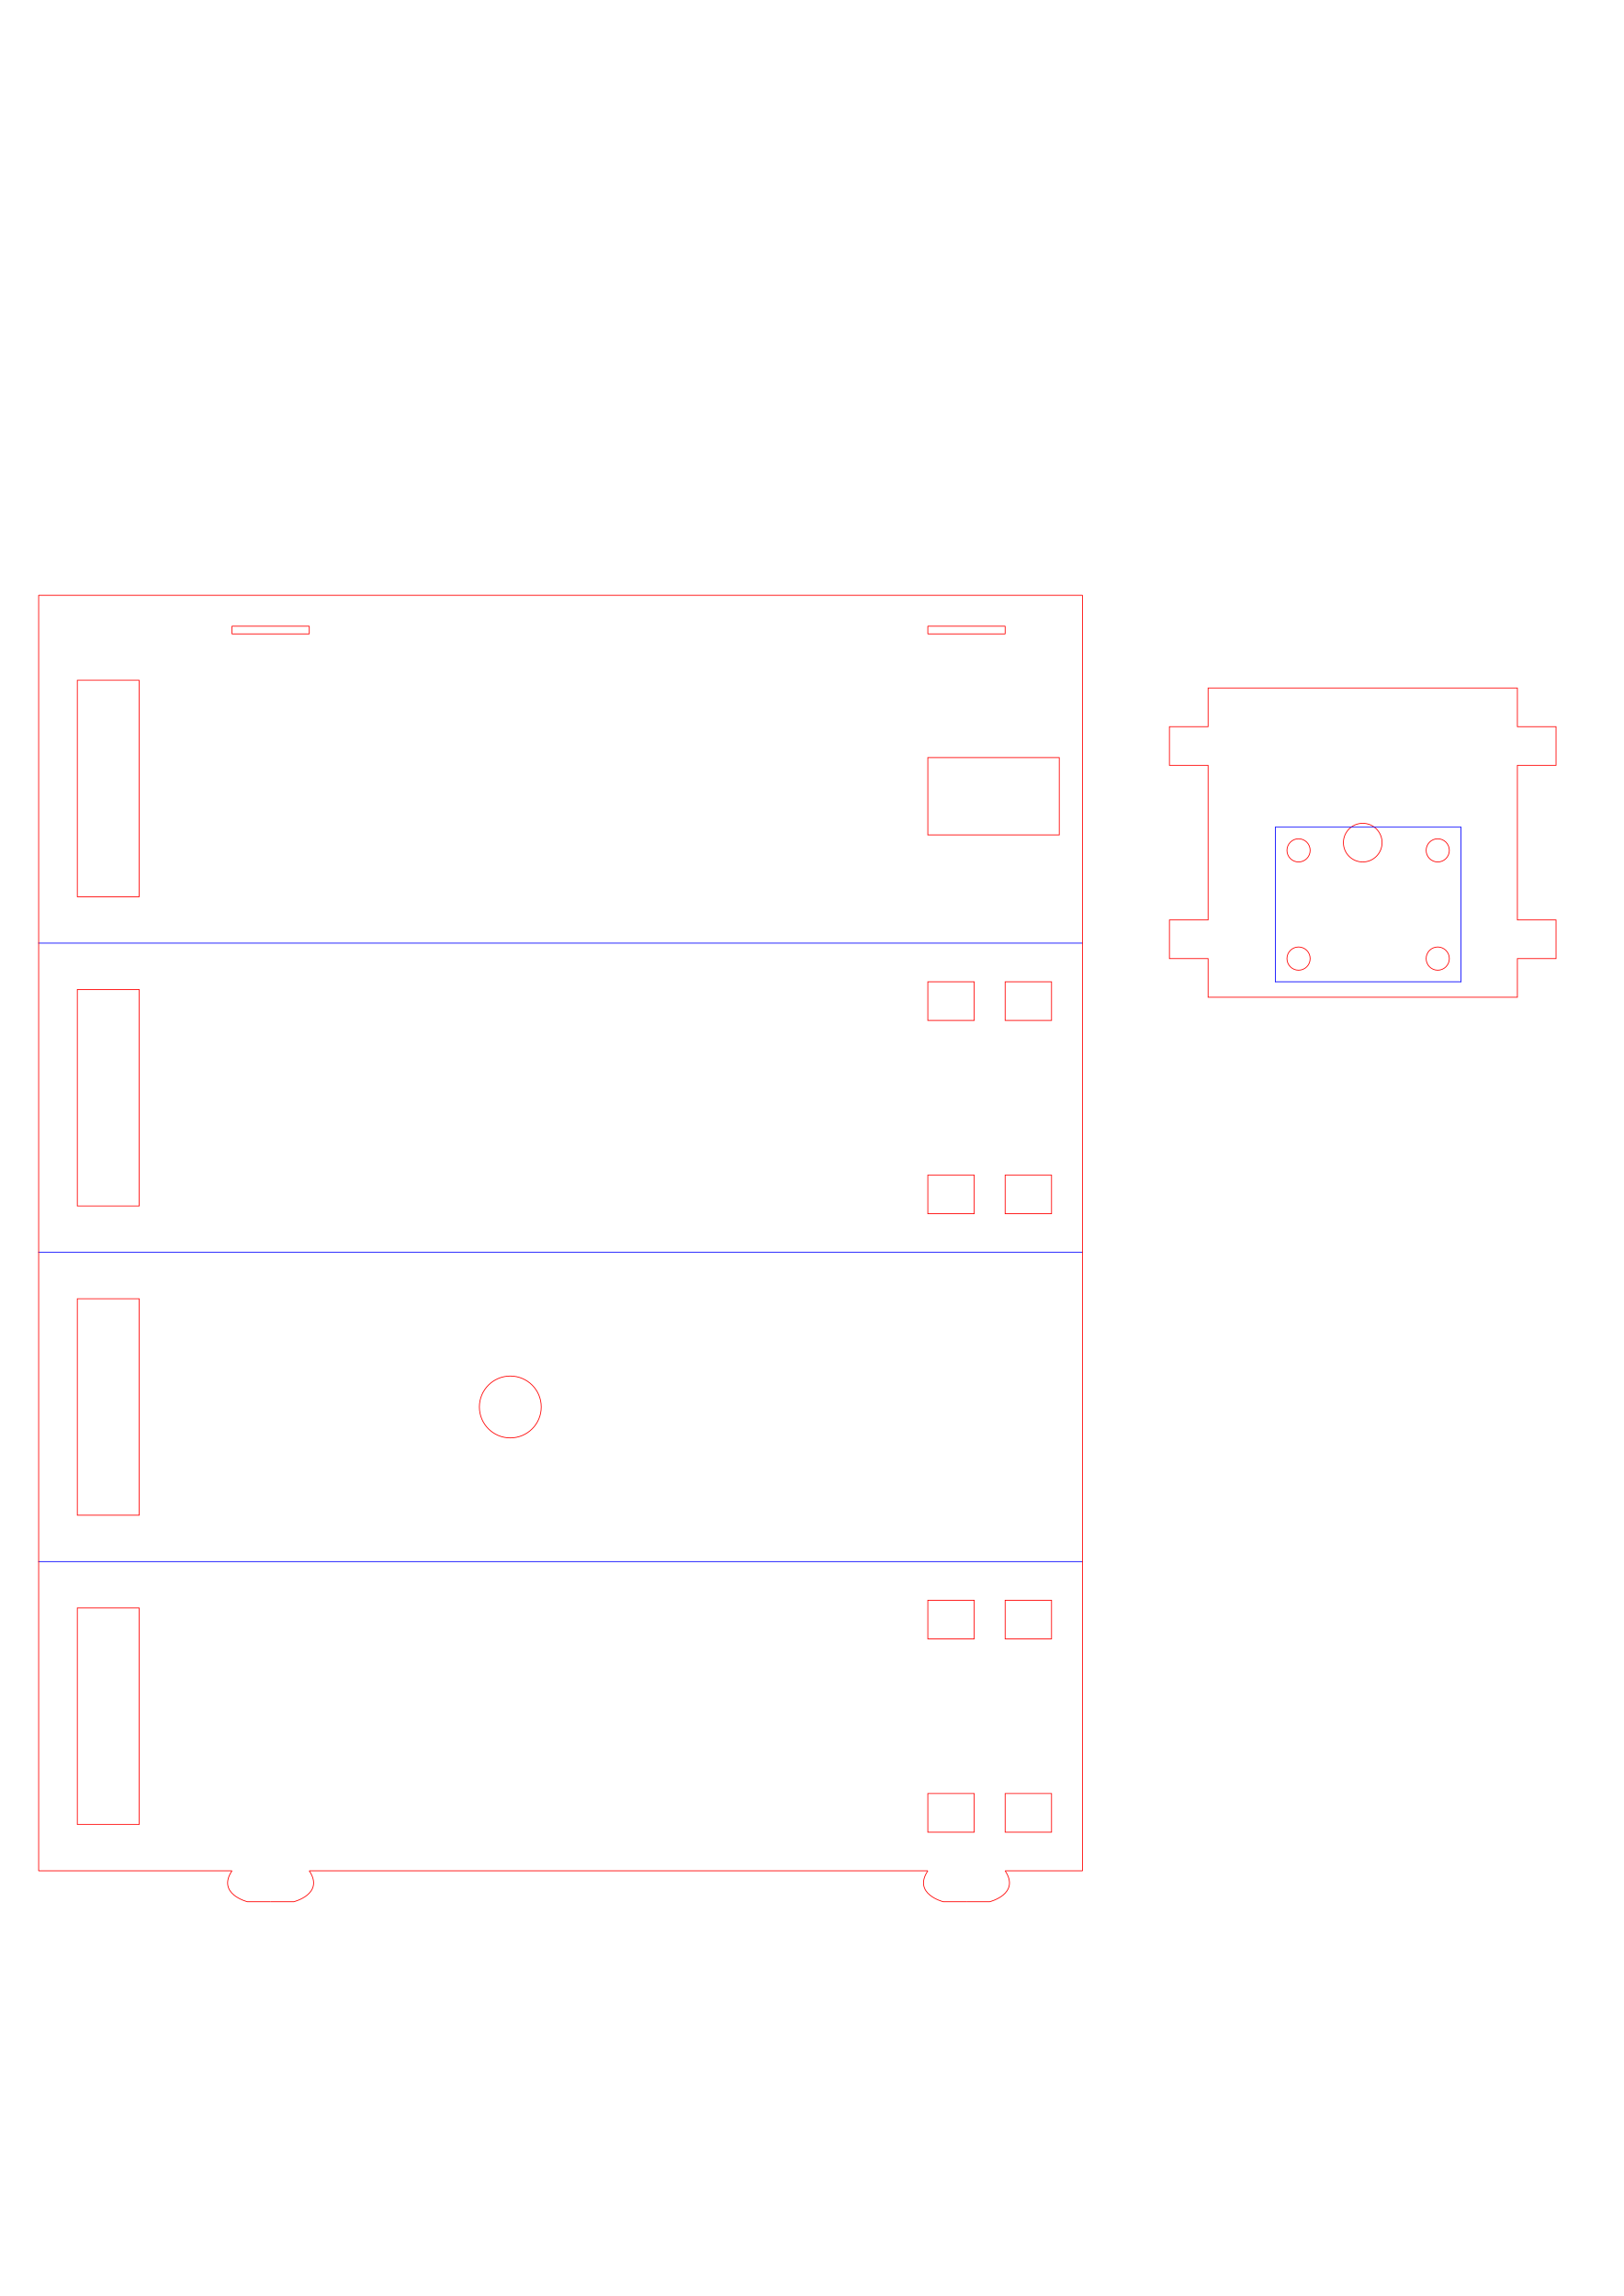
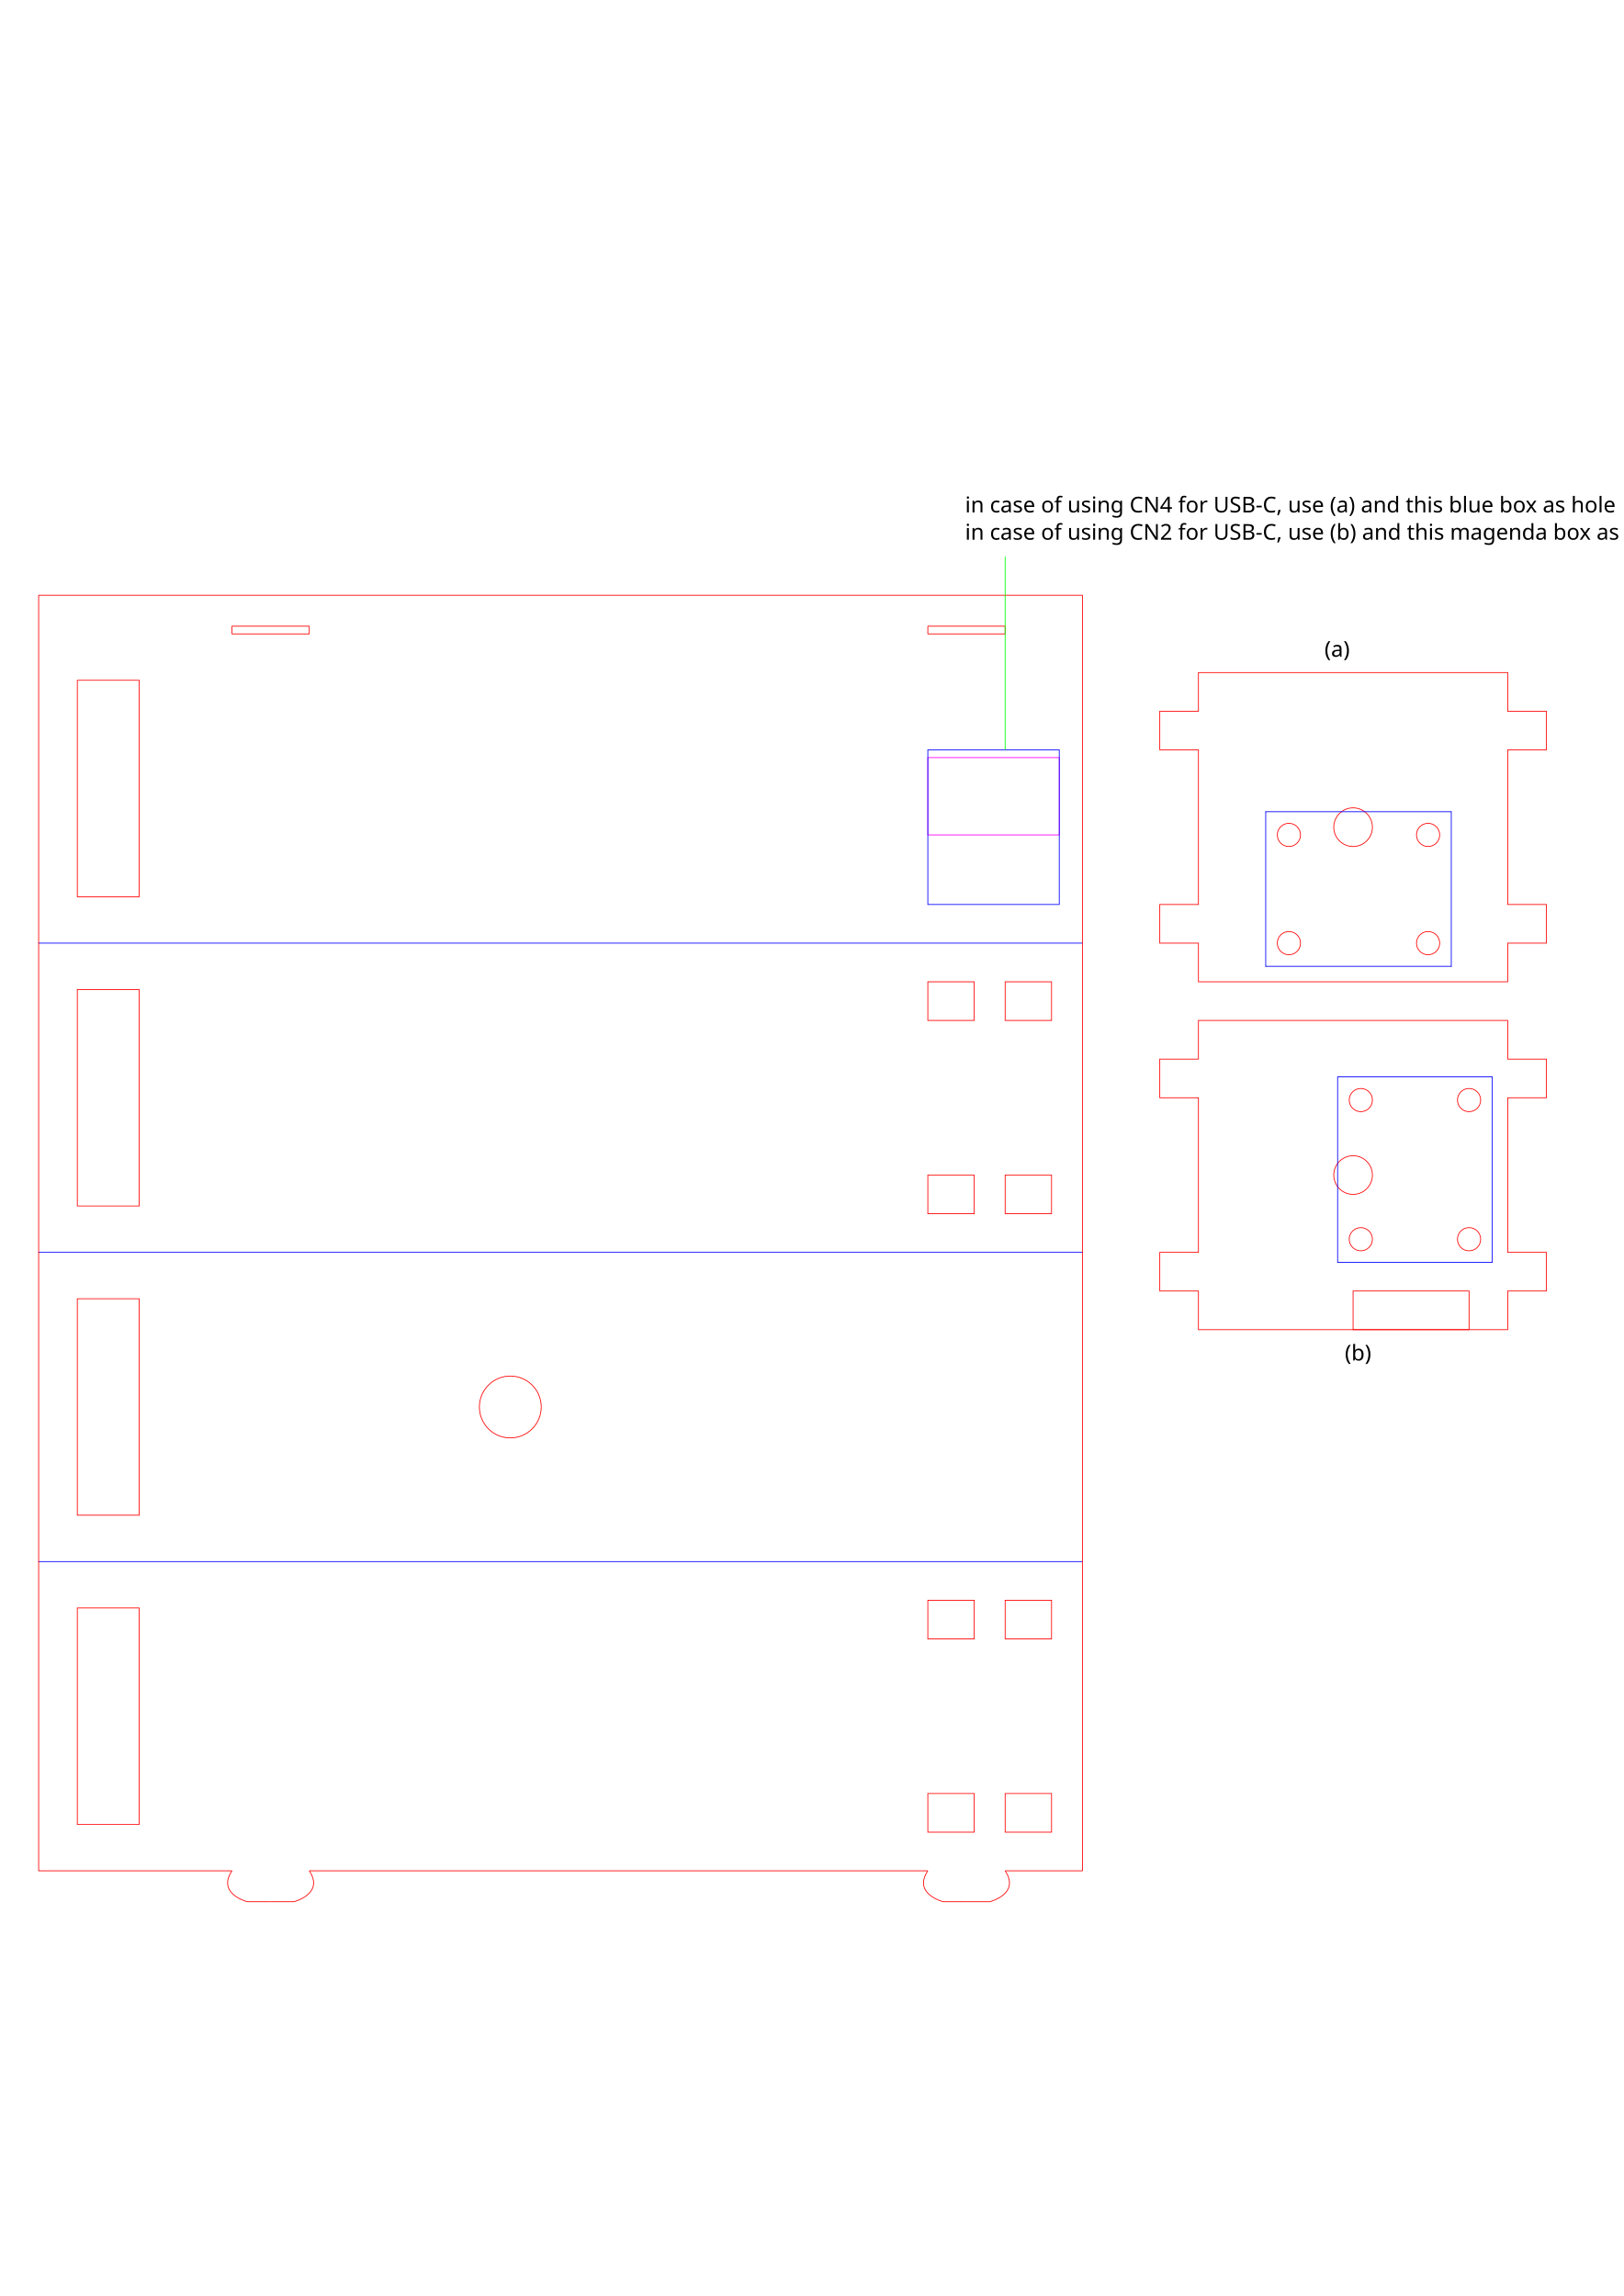
<svg xmlns="http://www.w3.org/2000/svg" width="210mm" height="297mm" viewBox="0 0 744.094 1052.362" id="svg2" version="1.1">
  <defs id="defs4" />
  <g id="layer1">
    <path style="opacity:1;fill:none;fill-opacity:1;fill-rule:nonzero;stroke:#0000ff;stroke-width:0.354;stroke-linecap:square;stroke-linejoin:miter;stroke-miterlimit:4;stroke-dasharray:none;stroke-dashoffset:0.377;stroke-opacity:1" d="m 17.717,574.016 478.346,0" id="path4416" />
    <path style="opacity:1;fill:none;fill-opacity:1;fill-rule:nonzero;stroke:#0000ff;stroke-width:0.354;stroke-linecap:square;stroke-linejoin:miter;stroke-miterlimit:4;stroke-dasharray:none;stroke-dashoffset:0.377;stroke-opacity:1" d="m 17.717,715.748 478.346,0" id="path4416-2" />
    <rect style="opacity:1;fill:none;fill-opacity:1;fill-rule:nonzero;stroke:#ff0000;stroke-width:0.354;stroke-linecap:square;stroke-linejoin:miter;stroke-miterlimit:4;stroke-dasharray:none;stroke-dashoffset:0.377;stroke-opacity:1" id="rect4385-0" width="99.213" height="28.346" x="453.543" y="-63.78" transform="matrix(0,1,-1,0,0,0)" />
    <rect style="opacity:1;fill:none;fill-opacity:1;fill-rule:nonzero;stroke:#ff0000;stroke-width:0.354;stroke-linecap:square;stroke-linejoin:miter;stroke-miterlimit:4;stroke-dasharray:none;stroke-dashoffset:0.377;stroke-opacity:1" id="rect4385-0-8" width="99.213" height="28.346" x="595.276" y="-63.78" transform="matrix(0,1,-1,0,0,0)" />
    <rect style="opacity:1;fill:none;fill-opacity:1;fill-rule:nonzero;stroke:#ff0000;stroke-width:0.354;stroke-linecap:square;stroke-linejoin:miter;stroke-miterlimit:4;stroke-dasharray:none;stroke-dashoffset:0.377;stroke-opacity:1" id="rect4385-0-7" width="99.213" height="28.346" x="737.008" y="-63.78" transform="matrix(0,1,-1,0,0,0)" />
    <path style="opacity:1;fill:none;fill-opacity:1;fill-rule:nonzero;stroke:#0000ff;stroke-width:0.354;stroke-linecap:square;stroke-linejoin:miter;stroke-miterlimit:4;stroke-dasharray:none;stroke-dashoffset:0.377;stroke-opacity:1" d="m 17.717,432.283 478.346,0" id="path4416-0" />
    <rect style="opacity:1;fill:none;fill-opacity:1;fill-rule:nonzero;stroke:#ff0000;stroke-width:0.354;stroke-linecap:square;stroke-linejoin:miter;stroke-miterlimit:4;stroke-dasharray:none;stroke-dashoffset:0.377;stroke-opacity:1" id="rect4385-0-74" width="99.213" height="28.346" x="311.811" y="-63.78" transform="matrix(0,1,-1,0,0,0)" />
-     <rect transform="matrix(0,1,-1,0,0,0)" y="-485.433" x="347.244" height="60.236" width="35.433" id="rect6869" style="opacity:1;fill:none;fill-opacity:1;stroke:#ff0000;stroke-width:0.354;stroke-linecap:square;stroke-miterlimit:4;stroke-dasharray:none;stroke-dashoffset:0;stroke-opacity:1" />
+     <rect transform="matrix(0,1,-1,0,0,0)" y="-485.433" x="347.244" height="60.236" width="35.433" id="rect6869" style="opacity:1;fill:none;fill-opacity:1;stroke:#ff00ff;stroke-width:0.354;stroke-linecap:square;stroke-miterlimit:4;stroke-dasharray:none;stroke-dashoffset:0;stroke-opacity:1" />
    <circle r="14.173" cy="644.882" cx="233.858" id="path6881" style="opacity:1;fill:none;fill-opacity:1;stroke:#ff0000;stroke-width:0.354;stroke-linecap:square;stroke-miterlimit:4;stroke-dasharray:none;stroke-dashoffset:0;stroke-opacity:1" />
    <g transform="translate(230.315,141.7323)" id="g6432-7">
      <rect transform="matrix(0,1,-1,0,0,0)" y="-216.142" x="308.268" height="21.26" width="17.717" id="rect4248-08" style="opacity:1;fill:none;fill-opacity:1;stroke:#ff0000;stroke-width:0.354;stroke-linecap:square;stroke-miterlimit:4;stroke-dasharray:none;stroke-dashoffset:0;stroke-opacity:1" />
      <rect transform="matrix(0,1,-1,0,0,0)" y="-216.142" x="396.85" height="21.26" width="17.717" id="rect4248-8-9" style="opacity:1;fill:none;fill-opacity:1;stroke:#ff0000;stroke-width:0.354;stroke-linecap:square;stroke-miterlimit:4;stroke-dasharray:none;stroke-dashoffset:0;stroke-opacity:1" />
    </g>
    <g transform="translate(265.748,141.7323)" id="g6432-18">
      <rect transform="matrix(0,1,-1,0,0,0)" y="-216.142" x="308.268" height="21.26" width="17.717" id="rect4248-83" style="opacity:1;fill:none;fill-opacity:1;stroke:#ff0000;stroke-width:0.354;stroke-linecap:square;stroke-miterlimit:4;stroke-dasharray:none;stroke-dashoffset:0;stroke-opacity:1" />
      <rect transform="matrix(0,1,-1,0,0,0)" y="-216.142" x="396.85" height="21.26" width="17.717" id="rect4248-8-93" style="opacity:1;fill:none;fill-opacity:1;stroke:#ff0000;stroke-width:0.354;stroke-linecap:square;stroke-miterlimit:4;stroke-dasharray:none;stroke-dashoffset:0;stroke-opacity:1" />
    </g>
    <g transform="translate(230.315,425.1969)" id="g6432-7-8">
      <rect transform="matrix(0,1,-1,0,0,0)" y="-216.142" x="308.268" height="21.26" width="17.717" id="rect4248-08-7" style="opacity:1;fill:none;fill-opacity:1;stroke:#ff0000;stroke-width:0.354;stroke-linecap:square;stroke-miterlimit:4;stroke-dasharray:none;stroke-dashoffset:0;stroke-opacity:1" />
      <rect transform="matrix(0,1,-1,0,0,0)" y="-216.142" x="396.85" height="21.26" width="17.717" id="rect4248-8-9-9" style="opacity:1;fill:none;fill-opacity:1;stroke:#ff0000;stroke-width:0.354;stroke-linecap:square;stroke-miterlimit:4;stroke-dasharray:none;stroke-dashoffset:0;stroke-opacity:1" />
    </g>
    <g transform="translate(265.748,425.1969)" id="g6432-18-4">
      <rect transform="matrix(0,1,-1,0,0,0)" y="-216.142" x="308.268" height="21.26" width="17.717" id="rect4248-83-5" style="opacity:1;fill:none;fill-opacity:1;stroke:#ff0000;stroke-width:0.354;stroke-linecap:square;stroke-miterlimit:4;stroke-dasharray:none;stroke-dashoffset:0;stroke-opacity:1" />
      <rect transform="matrix(0,1,-1,0,0,0)" y="-216.142" x="396.85" height="21.26" width="17.717" id="rect4248-8-93-5" style="opacity:1;fill:none;fill-opacity:1;stroke:#ff0000;stroke-width:0.354;stroke-linecap:square;stroke-miterlimit:4;stroke-dasharray:none;stroke-dashoffset:0;stroke-opacity:1" />
    </g>
-     <ellipse ry="8.858" rx="8.858" cy="386.22" cx="624.505" id="path6867" style="opacity:1;fill:none;fill-opacity:1;stroke:#ff0000;stroke-width:0.354;stroke-linecap:square;stroke-miterlimit:4;stroke-dasharray:none;stroke-dashoffset:0;stroke-opacity:1" />
-     <line id="line175-2" style="fill:none;stroke:#0000ff;stroke-width:0.354;stroke-linecap:round;stroke-miterlimit:4;stroke-dasharray:none" y2="379.134" x2="669.504" y1="450" x1="669.504" class="l20" />
-     <line id="line177-4" style="fill:none;stroke:#0000ff;stroke-width:0.354;stroke-linecap:round;stroke-miterlimit:4;stroke-dasharray:none" y2="379.134" x2="584.465" y1="379.134" x1="669.504" class="l20" />
-     <line id="line179-5" style="fill:none;stroke:#0000ff;stroke-width:0.354;stroke-linecap:round;stroke-miterlimit:4;stroke-dasharray:none" y2="450" x2="584.465" y1="379.134" x1="584.465" class="l20" />
-     <line id="line181-7" style="fill:none;stroke:#0000ff;stroke-width:0.354;stroke-linecap:round;stroke-miterlimit:4;stroke-dasharray:none" y2="450" x2="669.504" y1="450" x1="584.465" class="l20" />
-     <ellipse transform="matrix(0,-1,1,0,0,0)" id="circle489-7" style="fill:none;stroke:#ff0000;stroke-width:0.354;stroke-miterlimit:4;stroke-dasharray:none" cy="658.874" cx="-439.37" class="l20" rx="5.315" ry="5.315" />
-     <ellipse transform="matrix(0,-1,1,0,0,0)" id="circle493-0" style="fill:none;stroke:#ff0000;stroke-width:0.354;stroke-miterlimit:4;stroke-dasharray:none" cy="658.874" cx="-389.764" class="l20" rx="5.315" ry="5.315" />
-     <ellipse transform="matrix(0,-1,1,0,0,0)" id="circle497-0" style="fill:none;stroke:#ff0000;stroke-width:0.354;stroke-miterlimit:4;stroke-dasharray:none" cy="595.095" cx="-389.764" class="l20" rx="5.315" ry="5.315" />
-     <ellipse transform="matrix(0,-1,1,0,0,0)" id="circle501-9" style="fill:none;stroke:#ff0000;stroke-width:0.354;stroke-miterlimit:4;stroke-dasharray:none" cy="595.095" cx="-439.37" class="l20" rx="5.315" ry="5.315" />
-     <path style="fill:none;fill-rule:evenodd;stroke:#ff0000;stroke-width:0.354;stroke-linecap:butt;stroke-linejoin:miter;stroke-miterlimit:4;stroke-dasharray:none;stroke-opacity:1" d="m 553.639,315.354 141.732,0 0,17.717 17.717,0 0,17.717 -17.717,0 0,70.866 17.717,0 0,17.717 -17.717,0 0,17.717 -141.732,0 0,-17.717 -17.717,0 0,-17.717 17.717,0 0,-70.866 -17.717,0 0,-17.717 17.717,0 z" id="path6615" />
+     <ellipse ry="8.858" rx="8.858" cy="379.134" cx="620.079" id="path6867" style="opacity:1;fill:none;fill-opacity:1;stroke:#ff0000;stroke-width:0.354;stroke-linecap:square;stroke-miterlimit:4;stroke-dasharray:none;stroke-dashoffset:0;stroke-opacity:1" />
+     <line id="line175-2" style="fill:none;stroke:#0000ff;stroke-width:0.354;stroke-linecap:round;stroke-miterlimit:4;stroke-dasharray:none" y2="372.047" x2="665.078" y1="442.913" x1="665.078" class="l20" />
+     <line id="line177-4" style="fill:none;stroke:#0000ff;stroke-width:0.354;stroke-linecap:round;stroke-miterlimit:4;stroke-dasharray:none" y2="372.047" x2="580.038" y1="372.047" x1="665.078" class="l20" />
+     <line id="line179-5" style="fill:none;stroke:#0000ff;stroke-width:0.354;stroke-linecap:round;stroke-miterlimit:4;stroke-dasharray:none" y2="442.913" x2="580.038" y1="372.047" x1="580.038" class="l20" />
+     <line id="line181-7" style="fill:none;stroke:#0000ff;stroke-width:0.354;stroke-linecap:round;stroke-miterlimit:4;stroke-dasharray:none" y2="442.913" x2="665.078" y1="442.913" x1="580.038" class="l20" />
+     <ellipse transform="matrix(0,-1,1,0,0,0)" id="circle489-7" style="fill:none;stroke:#ff0000;stroke-width:0.354;stroke-miterlimit:4;stroke-dasharray:none" cy="654.448" cx="-432.283" class="l20" rx="5.315" ry="5.315" />
+     <ellipse transform="matrix(0,-1,1,0,0,0)" id="circle493-0" style="fill:none;stroke:#ff0000;stroke-width:0.354;stroke-miterlimit:4;stroke-dasharray:none" cy="654.448" cx="-382.677" class="l20" rx="5.315" ry="5.315" />
+     <ellipse transform="matrix(0,-1,1,0,0,0)" id="circle497-0" style="fill:none;stroke:#ff0000;stroke-width:0.354;stroke-miterlimit:4;stroke-dasharray:none" cy="590.668" cx="-382.677" class="l20" rx="5.315" ry="5.315" />
+     <ellipse transform="matrix(0,-1,1,0,0,0)" id="circle501-9" style="fill:none;stroke:#ff0000;stroke-width:0.354;stroke-miterlimit:4;stroke-dasharray:none" cy="590.668" cx="-432.283" class="l20" rx="5.315" ry="5.315" />
+     <path style="fill:none;fill-rule:evenodd;stroke:#ff0000;stroke-width:0.354;stroke-linecap:butt;stroke-linejoin:miter;stroke-miterlimit:4;stroke-dasharray:none;stroke-opacity:1" d="m 549.213,308.268 141.732,0 0,17.717 17.717,0 0,17.717 -17.717,0 0,70.866 17.717,0 0,17.717 -17.717,0 0,17.717 -141.732,0 0,-17.717 -17.717,0 0,-17.717 17.717,0 0,-70.866 -17.717,0 0,-17.717 17.717,0 z" id="path6615" />
    <rect style="opacity:1;fill:none;fill-opacity:1;stroke:#ff0000;stroke-width:0.354;stroke-linecap:butt;stroke-linejoin:bevel;stroke-miterlimit:4;stroke-dasharray:none;stroke-dashoffset:0;stroke-opacity:1" id="rect3691" width="35.433" height="3.543" x="106.299" y="287.008" />
    <rect style="opacity:1;fill:none;fill-opacity:1;stroke:#ff0000;stroke-width:0.354;stroke-linecap:butt;stroke-linejoin:bevel;stroke-miterlimit:4;stroke-dasharray:none;stroke-dashoffset:0;stroke-opacity:1" id="rect3691-8" width="35.433" height="3.543" x="425.197" y="287.008" />
    <path style="opacity:1;fill:none;fill-opacity:1;stroke:#ff0000;stroke-width:0.354;stroke-linecap:butt;stroke-linejoin:bevel;stroke-miterlimit:4;stroke-dasharray:none;stroke-dashoffset:0;stroke-opacity:1" d="m 106.299,857.48 -88.583,0 0,-584.646 478.346,0 0,584.646 -35.433,0" id="path3759" />
    <path style="opacity:1;fill:none;fill-opacity:1;stroke:#ff0000;stroke-width:0.354;stroke-linecap:butt;stroke-linejoin:bevel;stroke-miterlimit:4;stroke-dasharray:none;stroke-dashoffset:0;stroke-opacity:1" d="m 425.197,857.48 -283.465,0" id="path3761" />
    <path style="opacity:1;fill:none;fill-opacity:1;stroke:#ff0000;stroke-width:0.354;stroke-linecap:butt;stroke-linejoin:bevel;stroke-miterlimit:4;stroke-dasharray:none;stroke-dashoffset:0;stroke-opacity:1" d="m 106.299,857.48 c -7.087,10.63 7.087,14.173 7.087,14.173 l 10.63,0" id="path3626" />
    <path style="opacity:1;fill:none;fill-opacity:1;stroke:#ff0000;stroke-width:0.354;stroke-linecap:butt;stroke-linejoin:bevel;stroke-miterlimit:4;stroke-dasharray:none;stroke-dashoffset:0;stroke-opacity:1" d="m 141.732,857.48 c 7.087,10.63 -7.087,14.173 -7.087,14.173 l -10.63,0" id="path3626-3" />
    <path style="opacity:1;fill:none;fill-opacity:1;stroke:#ff0000;stroke-width:0.354;stroke-linecap:butt;stroke-linejoin:bevel;stroke-miterlimit:4;stroke-dasharray:none;stroke-dashoffset:0;stroke-opacity:1" d="m 425.197,857.48 c -7.087,10.63 7.087,14.173 7.087,14.173 l 10.63,0" id="path3626-7" />
    <path style="opacity:1;fill:none;fill-opacity:1;stroke:#ff0000;stroke-width:0.354;stroke-linecap:butt;stroke-linejoin:bevel;stroke-miterlimit:4;stroke-dasharray:none;stroke-dashoffset:0;stroke-opacity:1" d="m 460.63,857.48 c 7.087,10.63 -7.087,14.173 -7.087,14.173 l -10.63,0" id="path3626-3-2" />
+     <g id="g4250" transform="matrix(0,-1,1,0,81.49609,1158.66)">
+       <ellipse style="opacity:1;fill:none;fill-opacity:1;stroke:#ff0000;stroke-width:0.354;stroke-linecap:square;stroke-miterlimit:4;stroke-dasharray:none;stroke-dashoffset:0;stroke-opacity:1" id="path6867-0" cx="620.079" cy="538.583" rx="8.858" ry="8.858" />
+       <line class="l20" x1="665.078" y1="602.362" x2="665.078" y2="531.496" style="fill:none;stroke:#0000ff;stroke-width:0.354;stroke-linecap:round;stroke-miterlimit:4;stroke-dasharray:none" id="line175-2-7" />
+       <line class="l20" x1="665.078" y1="531.496" x2="580.038" y2="531.496" style="fill:none;stroke:#0000ff;stroke-width:0.354;stroke-linecap:round;stroke-miterlimit:4;stroke-dasharray:none" id="line177-4-5" />
+       <line class="l20" x1="580.038" y1="531.496" x2="580.038" y2="602.362" style="fill:none;stroke:#0000ff;stroke-width:0.354;stroke-linecap:round;stroke-miterlimit:4;stroke-dasharray:none" id="line179-5-4" />
+       <line class="l20" x1="580.038" y1="602.362" x2="665.078" y2="602.362" style="fill:none;stroke:#0000ff;stroke-width:0.354;stroke-linecap:round;stroke-miterlimit:4;stroke-dasharray:none" id="line181-7-9" />
+       <ellipse ry="5.315" rx="5.315" class="l20" cx="-591.732" cy="654.448" style="fill:none;stroke:#ff0000;stroke-width:0.354;stroke-miterlimit:4;stroke-dasharray:none" id="circle489-7-5" transform="matrix(0,-1,1,0,0,0)" />
+       <ellipse ry="5.315" rx="5.315" class="l20" cx="-542.126" cy="654.448" style="fill:none;stroke:#ff0000;stroke-width:0.354;stroke-miterlimit:4;stroke-dasharray:none" id="circle493-0-8" transform="matrix(0,-1,1,0,0,0)" />
+       <ellipse ry="5.315" rx="5.315" class="l20" cx="-542.126" cy="590.668" style="fill:none;stroke:#ff0000;stroke-width:0.354;stroke-miterlimit:4;stroke-dasharray:none" id="circle497-0-1" transform="matrix(0,-1,1,0,0,0)" />
+       <ellipse ry="5.315" rx="5.315" class="l20" cx="-591.732" cy="590.668" style="fill:none;stroke:#ff0000;stroke-width:0.354;stroke-miterlimit:4;stroke-dasharray:none" id="circle501-9-7" transform="matrix(0,-1,1,0,0,0)" />
+     </g>
+     <path style="fill:none;fill-rule:evenodd;stroke:#ff0000;stroke-width:0.354;stroke-linecap:butt;stroke-linejoin:miter;stroke-miterlimit:4;stroke-dasharray:none;stroke-opacity:1" d="m 549.213,467.717 141.732,0 0,17.717 17.717,0 0,17.717 -17.717,0 0,70.866 17.717,0 0,17.717 -17.717,0 0,17.717 -141.732,0 0,-17.717 -17.717,0 0,-17.717 17.717,0 0,-70.866 -17.717,0 0,-17.717 17.717,0 z" id="path6615-1" />
+     <rect style="opacity:1;fill:none;fill-opacity:1;fill-rule:nonzero;stroke:#ff0000;stroke-width:0.354;stroke-linecap:butt;stroke-linejoin:miter;stroke-miterlimit:4;stroke-dasharray:none;stroke-dashoffset:0;stroke-opacity:1" id="rect4269" width="53.15" height="17.717" x="620.079" y="591.732" />
+     <rect style="opacity:1;fill:none;fill-opacity:1;fill-rule:nonzero;stroke:#0000ff;stroke-width:0.354;stroke-linecap:butt;stroke-linejoin:miter;stroke-miterlimit:4;stroke-dasharray:none;stroke-dashoffset:0;stroke-opacity:1" id="rect4271" width="60.236" height="70.866" x="425.197" y="343.701" />
+     <path style="opacity:1;fill:none;fill-opacity:1;fill-rule:nonzero;stroke:#00ff00;stroke-width:0.354;stroke-linecap:butt;stroke-linejoin:miter;stroke-miterlimit:4;stroke-dasharray:none;stroke-dashoffset:0;stroke-opacity:1" d="m 460.63,255.118 c 0,88.583 0,88.583 0,88.583 l 0,0 0,0" id="path4273" />
+     <text xml:space="preserve" style="font-style:normal;font-variant:normal;font-weight:normal;font-stretch:normal;font-size:10px;line-height:125%;font-family:'MS PGothic';-inkscape-font-specification:'MS PGothic';letter-spacing:0px;word-spacing:0px;fill:#000000;fill-opacity:1;stroke:none;stroke-width:1px;stroke-linecap:butt;stroke-linejoin:miter;stroke-opacity:1" x="442.262" y="234.868" id="text4285">
+       <tspan id="tspan4287" x="442.262" y="234.868">in case of using CN4 for USB-C, use (a) and this blue box as hole</tspan>
+       <tspan x="442.262" y="247.368" id="tspan4289">in case of using CN2 for USB-C, use (b) and this magenda box as hole</tspan>
+       <tspan x="442.262" y="259.868" id="tspan4291" />
+     </text>
+     <text xml:space="preserve" style="font-style:normal;font-variant:normal;font-weight:normal;font-stretch:normal;font-size:10px;line-height:125%;font-family:'MS PGothic';-inkscape-font-specification:'MS PGothic';letter-spacing:0px;word-spacing:0px;fill:#000000;fill-opacity:1;stroke:none;stroke-width:1px;stroke-linecap:butt;stroke-linejoin:miter;stroke-opacity:1" x="606.974" y="301.003" id="text4293">
+       <tspan id="tspan4295" x="606.974" y="301.003">(a)</tspan>
+     </text>
+     <text xml:space="preserve" style="font-style:normal;font-variant:normal;font-weight:normal;font-stretch:normal;font-size:10px;line-height:125%;font-family:'MS PGothic';-inkscape-font-specification:'MS PGothic';letter-spacing:0px;word-spacing:0px;fill:#000000;fill-opacity:1;stroke:none;stroke-width:1px;stroke-linecap:butt;stroke-linejoin:miter;stroke-opacity:1" x="616.278" y="623.575" id="text4293-6">
+       <tspan id="tspan4295-4" x="616.278" y="623.575">(b)</tspan>
+     </text>
  </g>
</svg>
